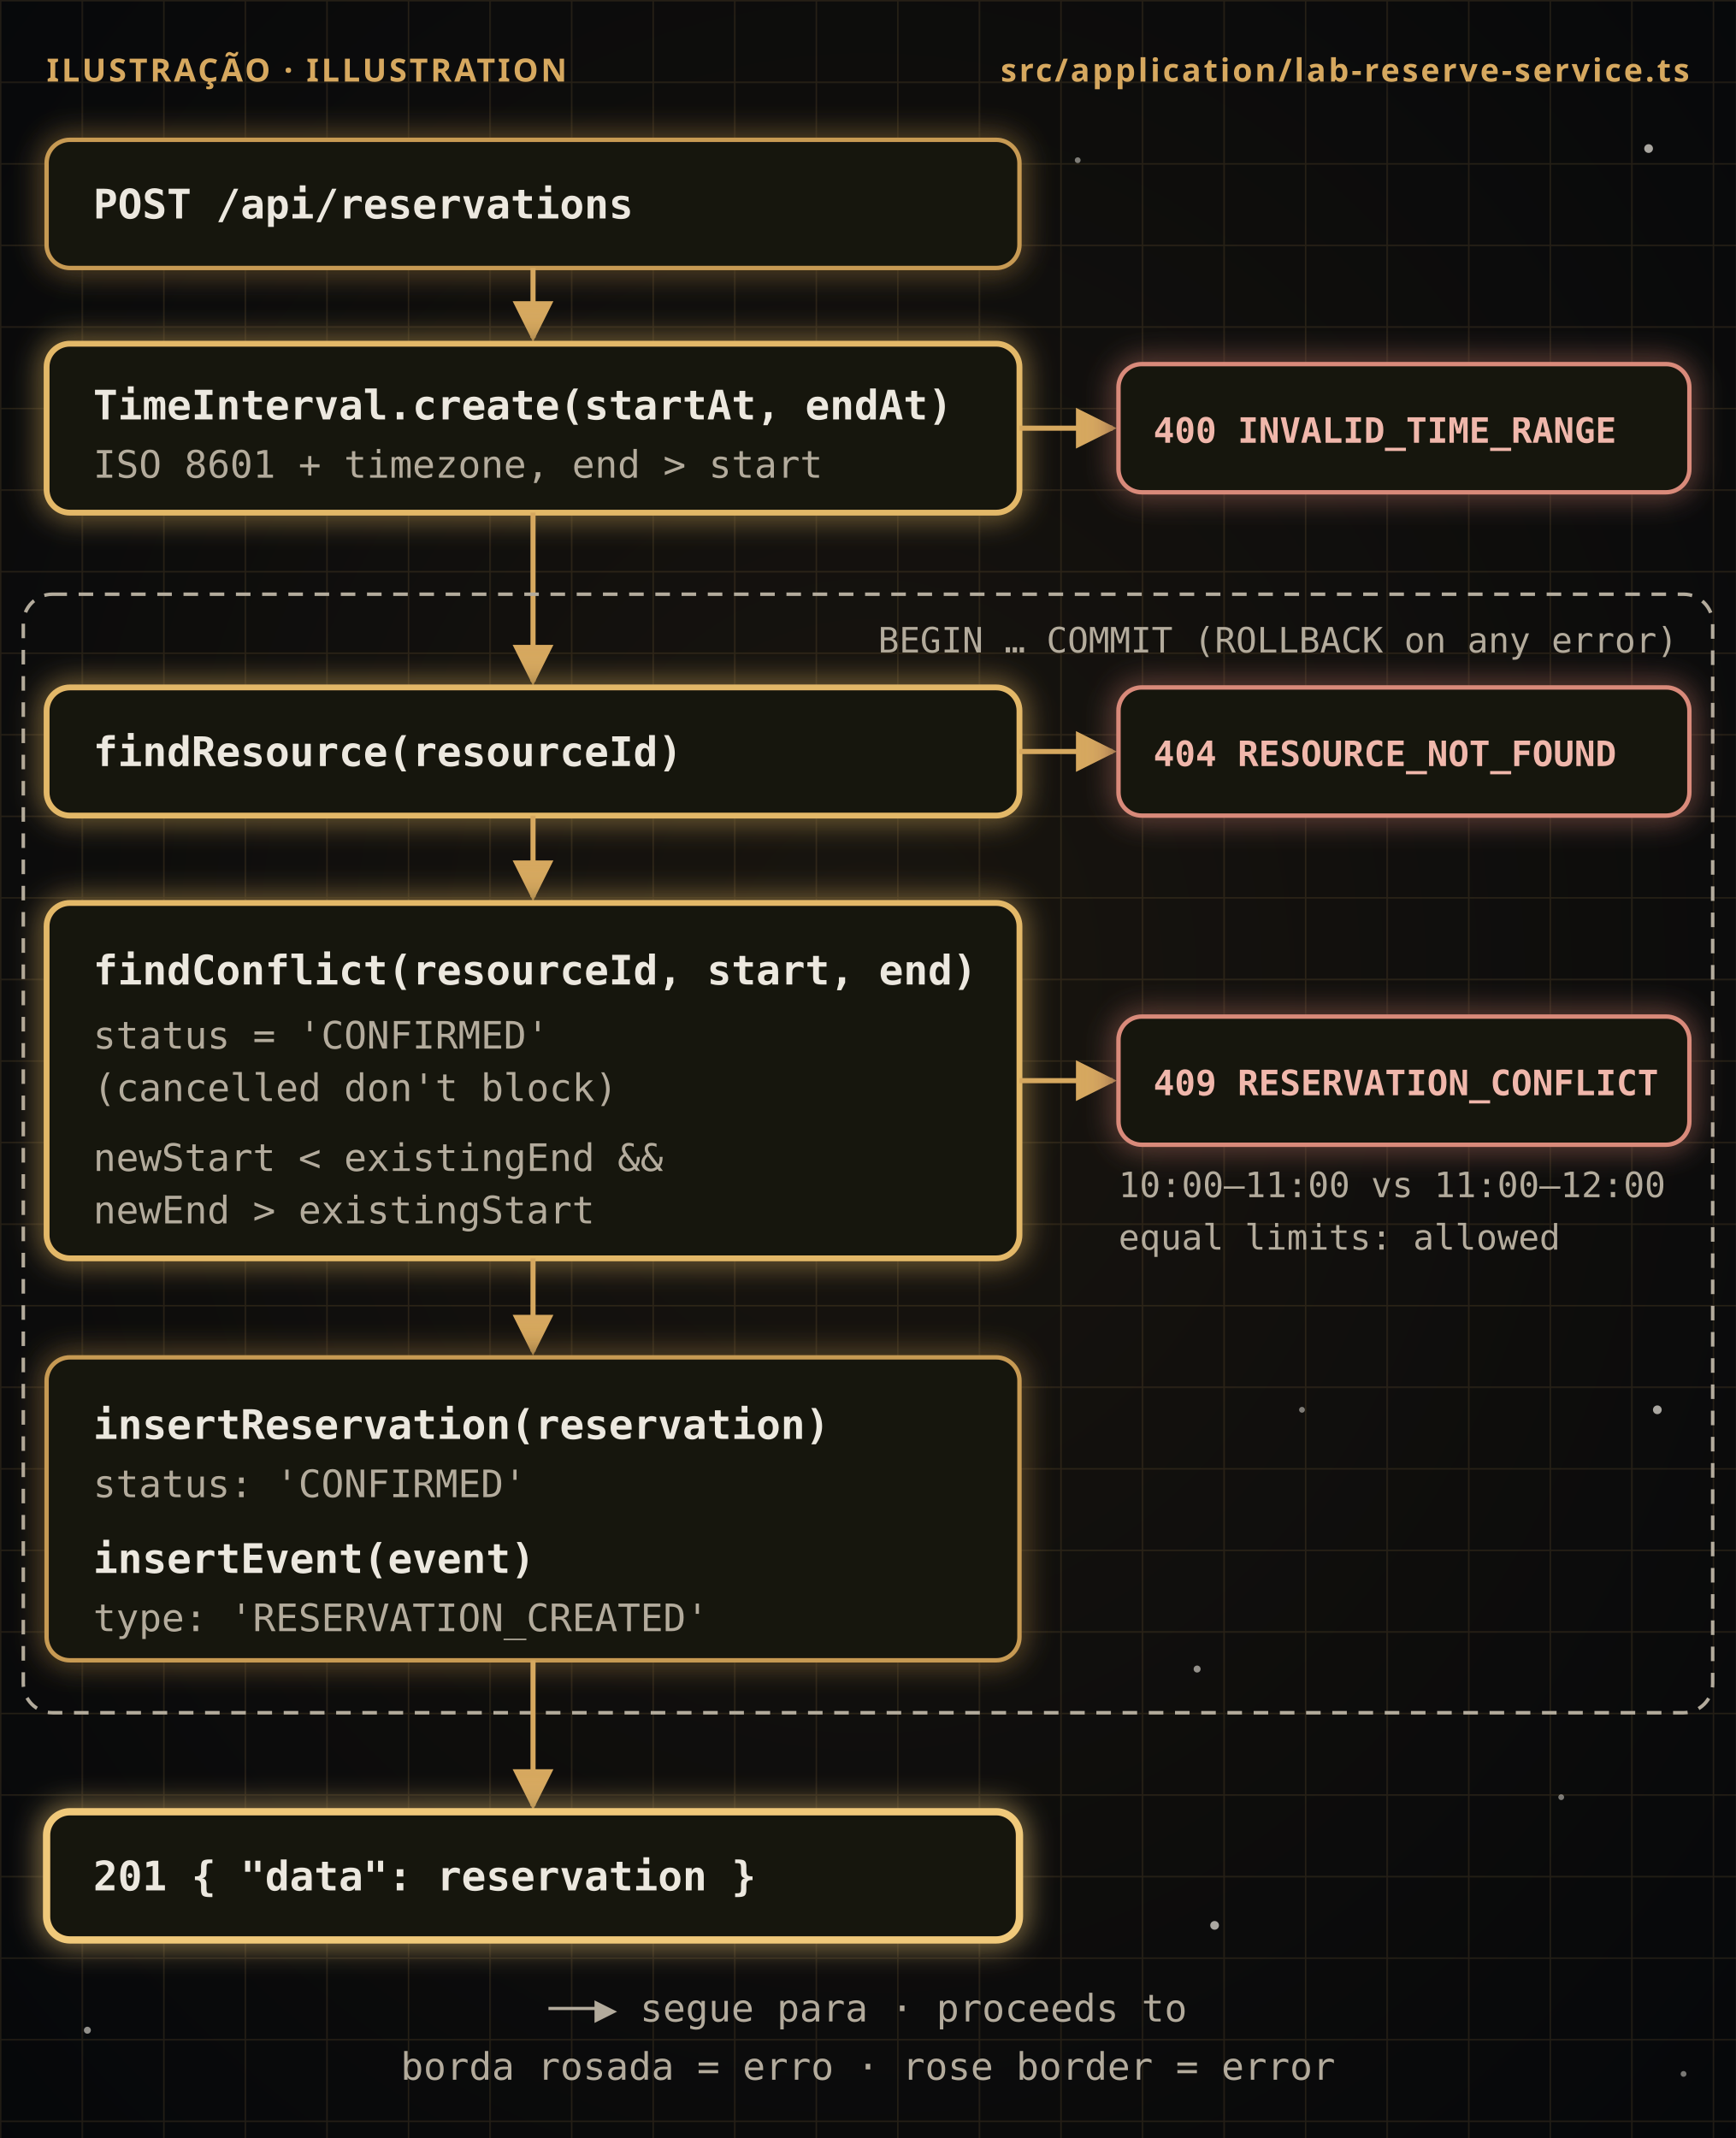
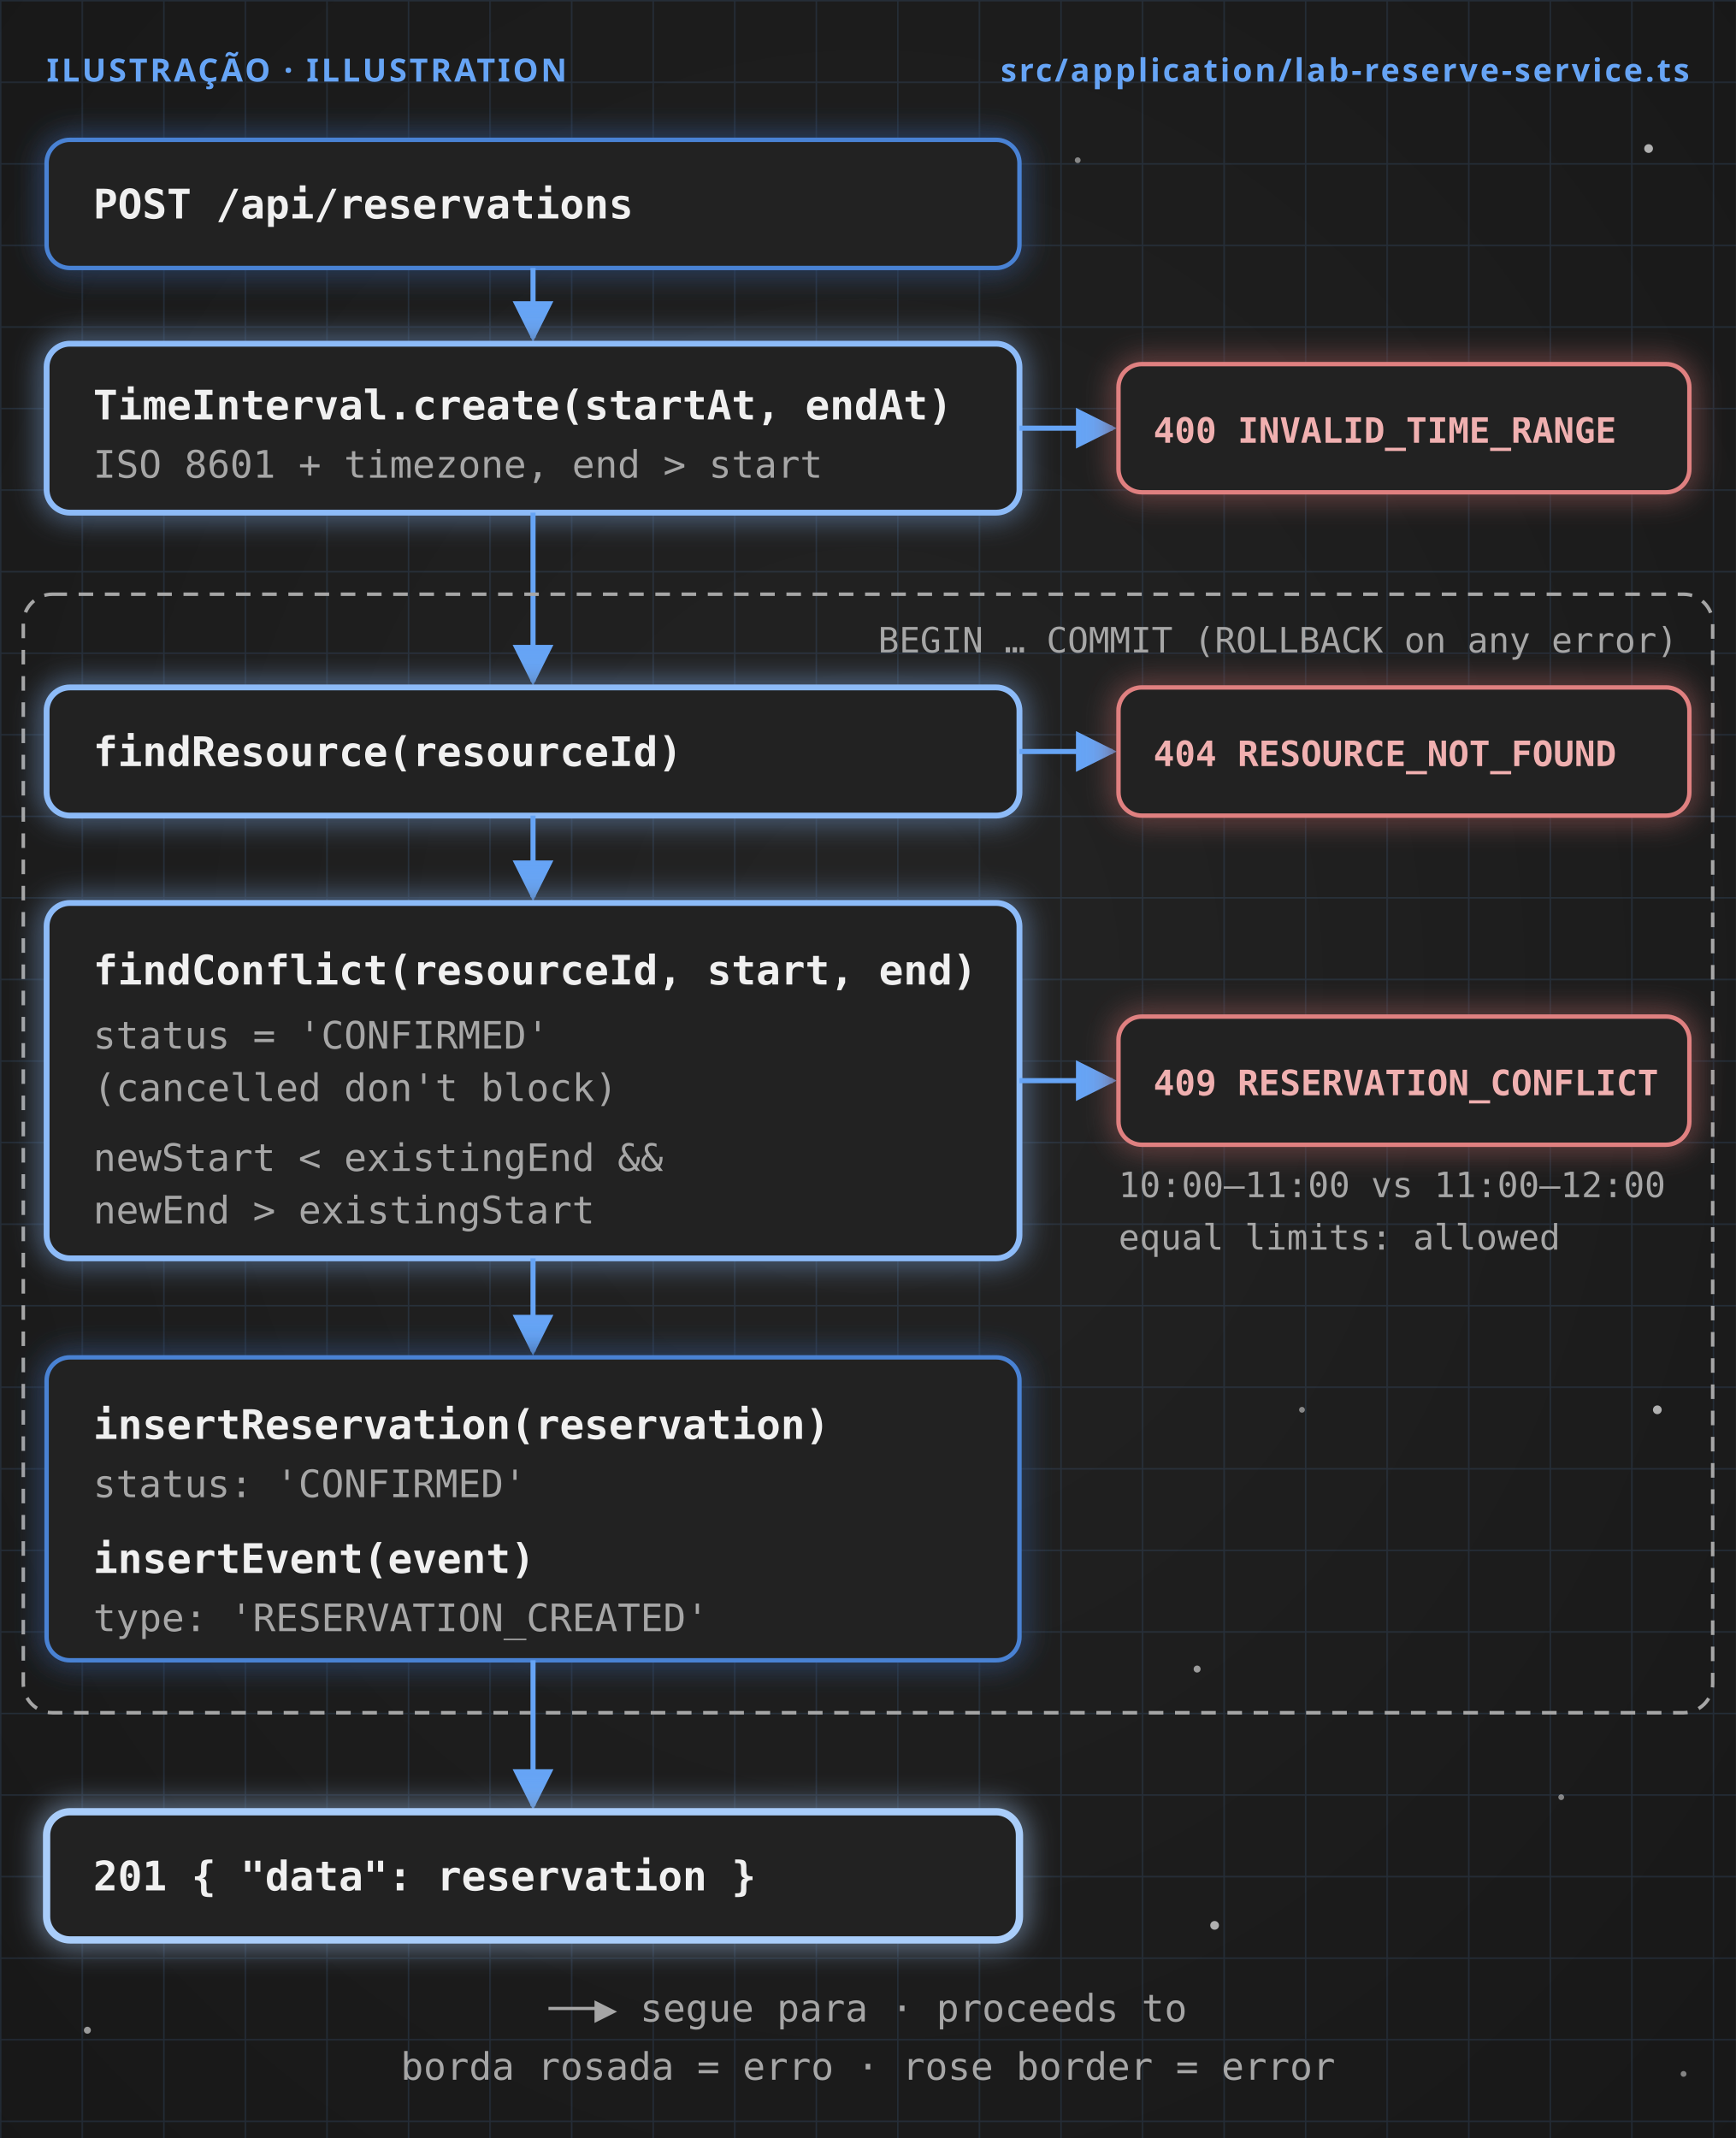
- <svg xmlns="http://www.w3.org/2000/svg" viewBox="0 0 596 734" width="596" height="734" role="img" aria-labelledby="t d" data-cor-do-pulso="#d6a85f" data-compacta="">
+ <svg xmlns="http://www.w3.org/2000/svg" viewBox="0 0 596 734" width="596" height="734" role="img" aria-labelledby="t d" data-cor-do-pulso="#66a4f5" data-compacta="">
  <defs>
    <marker id="seta" viewBox="0 0 10 10" refX="9" refY="5" markerWidth="8" markerHeight="8" orient="auto-start-reverse">
-       <path d="M0,0 L10,5 L0,10 z" fill="#d6a85f" />
+       <path d="M0,0 L10,5 L0,10 z" fill="#66a4f5" />
    </marker>
    <radialGradient id="fundo" cx="50%" cy="46%" r="75%">
-       <stop offset="0" stop-color="#19150f" />
-       <stop offset="1" stop-color="#05070a" />
+       <stop offset="0" stop-color="#242424" />
+       <stop offset="1" stop-color="#171717" />
    </radialGradient>
    <pattern id="grade" width="28" height="28" patternUnits="userSpaceOnUse">
-       <path d="M28,0 L0,0 L0,28" fill="none" stroke="#d6a85f" stroke-opacity="0.13" stroke-width="1" />
+       <path d="M28,0 L0,0 L0,28" fill="none" stroke="#66a4f5" stroke-opacity="0.13" stroke-width="1" />
    </pattern>
    <filter id="brilho" x="-20%" y="-30%" width="140%" height="160%">
      <feGaussianBlur in="SourceGraphic" stdDeviation="5" result="b" />
      <feMerge>
        <feMergeNode in="b" />
        <feMergeNode in="SourceGraphic" />
      </feMerge>
    </filter>
    <style>
-       .caixa { fill: #19150f; stroke: #c79a52; stroke-width: 1.5; }
-       .centro { fill: #19150f; stroke: #f0c97a; stroke-width: 2.5; }
-       .nome { font: 600 18px ui-monospace, SFMono-Regular, Menlo, Consolas, monospace; fill: #ece8df; }
-       .det { font: 13px ui-monospace, SFMono-Regular, Menlo, Consolas, monospace; fill: #b3ab9c; }
-       .rotulo { font: 600 11px ui-sans-serif, system-ui, sans-serif; fill: #d6a85f; letter-spacing: 0.08em; }
-       .linha { stroke: #d6a85f; stroke-width: 1.75; fill: none; marker-end: url(#seta); }
-       .tracejada { stroke: #d6a85f; stroke-width: 1.75; fill: none; stroke-dasharray: 6 4; marker-end: url(#seta); }
-       .decisao { fill: #19150f; stroke: #e3b868; stroke-width: 2; }
-       .ok { fill: #19150f; stroke: #f0c97a; stroke-width: 2.5; }
-       .erro { fill: #19150f; stroke: #d98a7a; stroke-width: 1.5; }
-       .erro-txt { font: 600 12px ui-monospace, SFMono-Regular, Menlo, Consolas, monospace; fill: #f0b7ab; }
-       .nota { font: 12px ui-monospace, SFMono-Regular, Menlo, Consolas, monospace; fill: #b3ab9c; }
-       .txt { font: 600 14px ui-monospace, SFMono-Regular, Menlo, Consolas, monospace; fill: #ece8df; }
-       .transacao { fill: none; stroke: #b3ab9c; stroke-width: 1.2; stroke-dasharray: 5 4; }
+       .caixa { fill: #242424; stroke: #4a82d4; stroke-width: 1.5; }
+       .centro { fill: #242424; stroke: #a9cdfa; stroke-width: 2.5; }
+       .nome { font: 600 18px ui-monospace, SFMono-Regular, Menlo, Consolas, monospace; fill: #f0f0f0; }
+       .det { font: 13px ui-monospace, SFMono-Regular, Menlo, Consolas, monospace; fill: #a6a6a6; }
+       .rotulo { font: 600 11px ui-sans-serif, system-ui, sans-serif; fill: #66a4f5; letter-spacing: 0.08em; }
+       .linha { stroke: #66a4f5; stroke-width: 1.75; fill: none; marker-end: url(#seta); }
+       .tracejada { stroke: #66a4f5; stroke-width: 1.75; fill: none; stroke-dasharray: 6 4; marker-end: url(#seta); }
+       .decisao { fill: #242424; stroke: #8dbbf8; stroke-width: 2; }
+       .ok { fill: #242424; stroke: #a9cdfa; stroke-width: 2.5; }
+       .erro { fill: #242424; stroke: #e08080; stroke-width: 1.5; }
+       .erro-txt { font: 600 12px ui-monospace, SFMono-Regular, Menlo, Consolas, monospace; fill: #f0b0b0; }
+       .nota { font: 12px ui-monospace, SFMono-Regular, Menlo, Consolas, monospace; fill: #a6a6a6; }
+       .txt { font: 600 14px ui-monospace, SFMono-Regular, Menlo, Consolas, monospace; fill: #f0f0f0; }
+       .transacao { fill: none; stroke: #a6a6a6; stroke-width: 1.2; stroke-dasharray: 5 4; }
    </style>
  </defs>
  <rect width="596" height="734" fill="url(#fundo)" />
  <rect width="596" height="734" fill="url(#grade)" />
-   <g fill="#ece8df" aria-hidden="true">
+   <g fill="#f0f0f0" aria-hidden="true">
    <circle cx="18" cy="73" r="1.2" opacity="0.6" />
    <circle cx="370" cy="55" r="1" opacity="0.5" />
    <circle cx="566" cy="51" r="1.5" opacity="0.7" />
    <circle cx="572" cy="139" r="1" opacity="0.5" />
    <circle cx="402" cy="158" r="1.2" opacity="0.6" />
    <circle cx="560" cy="242" r="1.2" opacity="0.6" />
    <circle cx="569" cy="484" r="1.5" opacity="0.7" />
    <circle cx="447" cy="484" r="1" opacity="0.5" />
    <circle cx="411" cy="573" r="1.2" opacity="0.6" />
    <circle cx="536" cy="617" r="1" opacity="0.5" />
    <circle cx="417" cy="661" r="1.5" opacity="0.7" />
    <circle cx="30" cy="697" r="1.2" opacity="0.6" />
    <circle cx="578" cy="712" r="1" opacity="0.5" />
  </g>
  <text x="16" y="28" class="rotulo">ILUSTRAÇÃO · ILLUSTRATION</text>
  <text x="580" y="28" class="rotulo" text-anchor="end">src/application/lab-reserve-service.ts</text>
  <rect x="16" y="48" width="334" height="44" rx="8" class="caixa" filter="url(#brilho)" />
  <text x="32" y="75" class="txt">POST /api/reservations</text>
  <path d="M183,92 L183,116" class="linha" />
  <rect x="16" y="118" width="334" height="58" rx="8" class="decisao" filter="url(#brilho)" />
  <text x="32" y="144" class="txt">TimeInterval.create(startAt, endAt)</text>
  <text x="32" y="164" class="det">ISO 8601 + timezone, end &gt; start</text>
  <path d="M350,147 L382,147" class="linha" />
  <rect x="384" y="125" width="196" height="44" rx="8" class="erro" filter="url(#brilho)" />
  <text x="396" y="152" class="erro-txt">400 INVALID_TIME_RANGE</text>
  <path d="M183,176 L183,234" class="linha" />
  <rect x="8" y="204" width="580" height="384" rx="10" class="transacao" />
  <text x="576" y="224" class="nota" text-anchor="end">BEGIN … COMMIT (ROLLBACK on any error)</text>
  <rect x="16" y="236" width="334" height="44" rx="8" class="decisao" filter="url(#brilho)" />
  <text x="32" y="263" class="txt">findResource(resourceId)</text>
  <path d="M350,258 L382,258" class="linha" />
  <rect x="384" y="236" width="196" height="44" rx="8" class="erro" filter="url(#brilho)" />
  <text x="396" y="263" class="erro-txt">404 RESOURCE_NOT_FOUND</text>
  <path d="M183,280 L183,308" class="linha" />
  <rect x="16" y="310" width="334" height="122" rx="8" class="decisao" filter="url(#brilho)" />
  <text x="32" y="338" class="txt">findConflict(resourceId, start, end)</text>
  <text x="32" y="360" class="det">status = 'CONFIRMED'</text>
  <text x="32" y="378" class="det">(cancelled don't block)</text>
  <text x="32" y="402" class="det">newStart &lt; existingEnd &amp;&amp;</text>
  <text x="32" y="420" class="det">newEnd &gt; existingStart</text>
  <path d="M350,371 L382,371" class="linha" />
  <rect x="384" y="349" width="196" height="44" rx="8" class="erro" filter="url(#brilho)" />
  <text x="396" y="376" class="erro-txt">409 RESERVATION_CONFLICT</text>
  <text x="384" y="411" class="nota">10:00–11:00 vs 11:00–12:00</text>
  <text x="384" y="429" class="nota">equal limits: allowed</text>
  <path d="M183,432 L183,464" class="linha" />
  <rect x="16" y="466" width="334" height="104" rx="8" class="caixa" filter="url(#brilho)" />
  <text x="32" y="494" class="txt">insertReservation(reservation)</text>
  <text x="32" y="514" class="det">status: 'CONFIRMED'</text>
  <text x="32" y="540" class="txt">insertEvent(event)</text>
  <text x="32" y="560" class="det">type: 'RESERVATION_CREATED'</text>
  <path d="M183,570 L183,620" class="linha" />
  <rect x="16" y="622" width="334" height="44" rx="8" class="ok" filter="url(#brilho)" />
  <text x="32" y="649" class="txt">201 { "data": reservation }</text>
  <text x="298" y="694" class="det" text-anchor="middle">──▶ segue para · proceeds to</text>
  <text x="298" y="714" class="det" text-anchor="middle">borda rosada = erro · rose border = error</text>
</svg>
